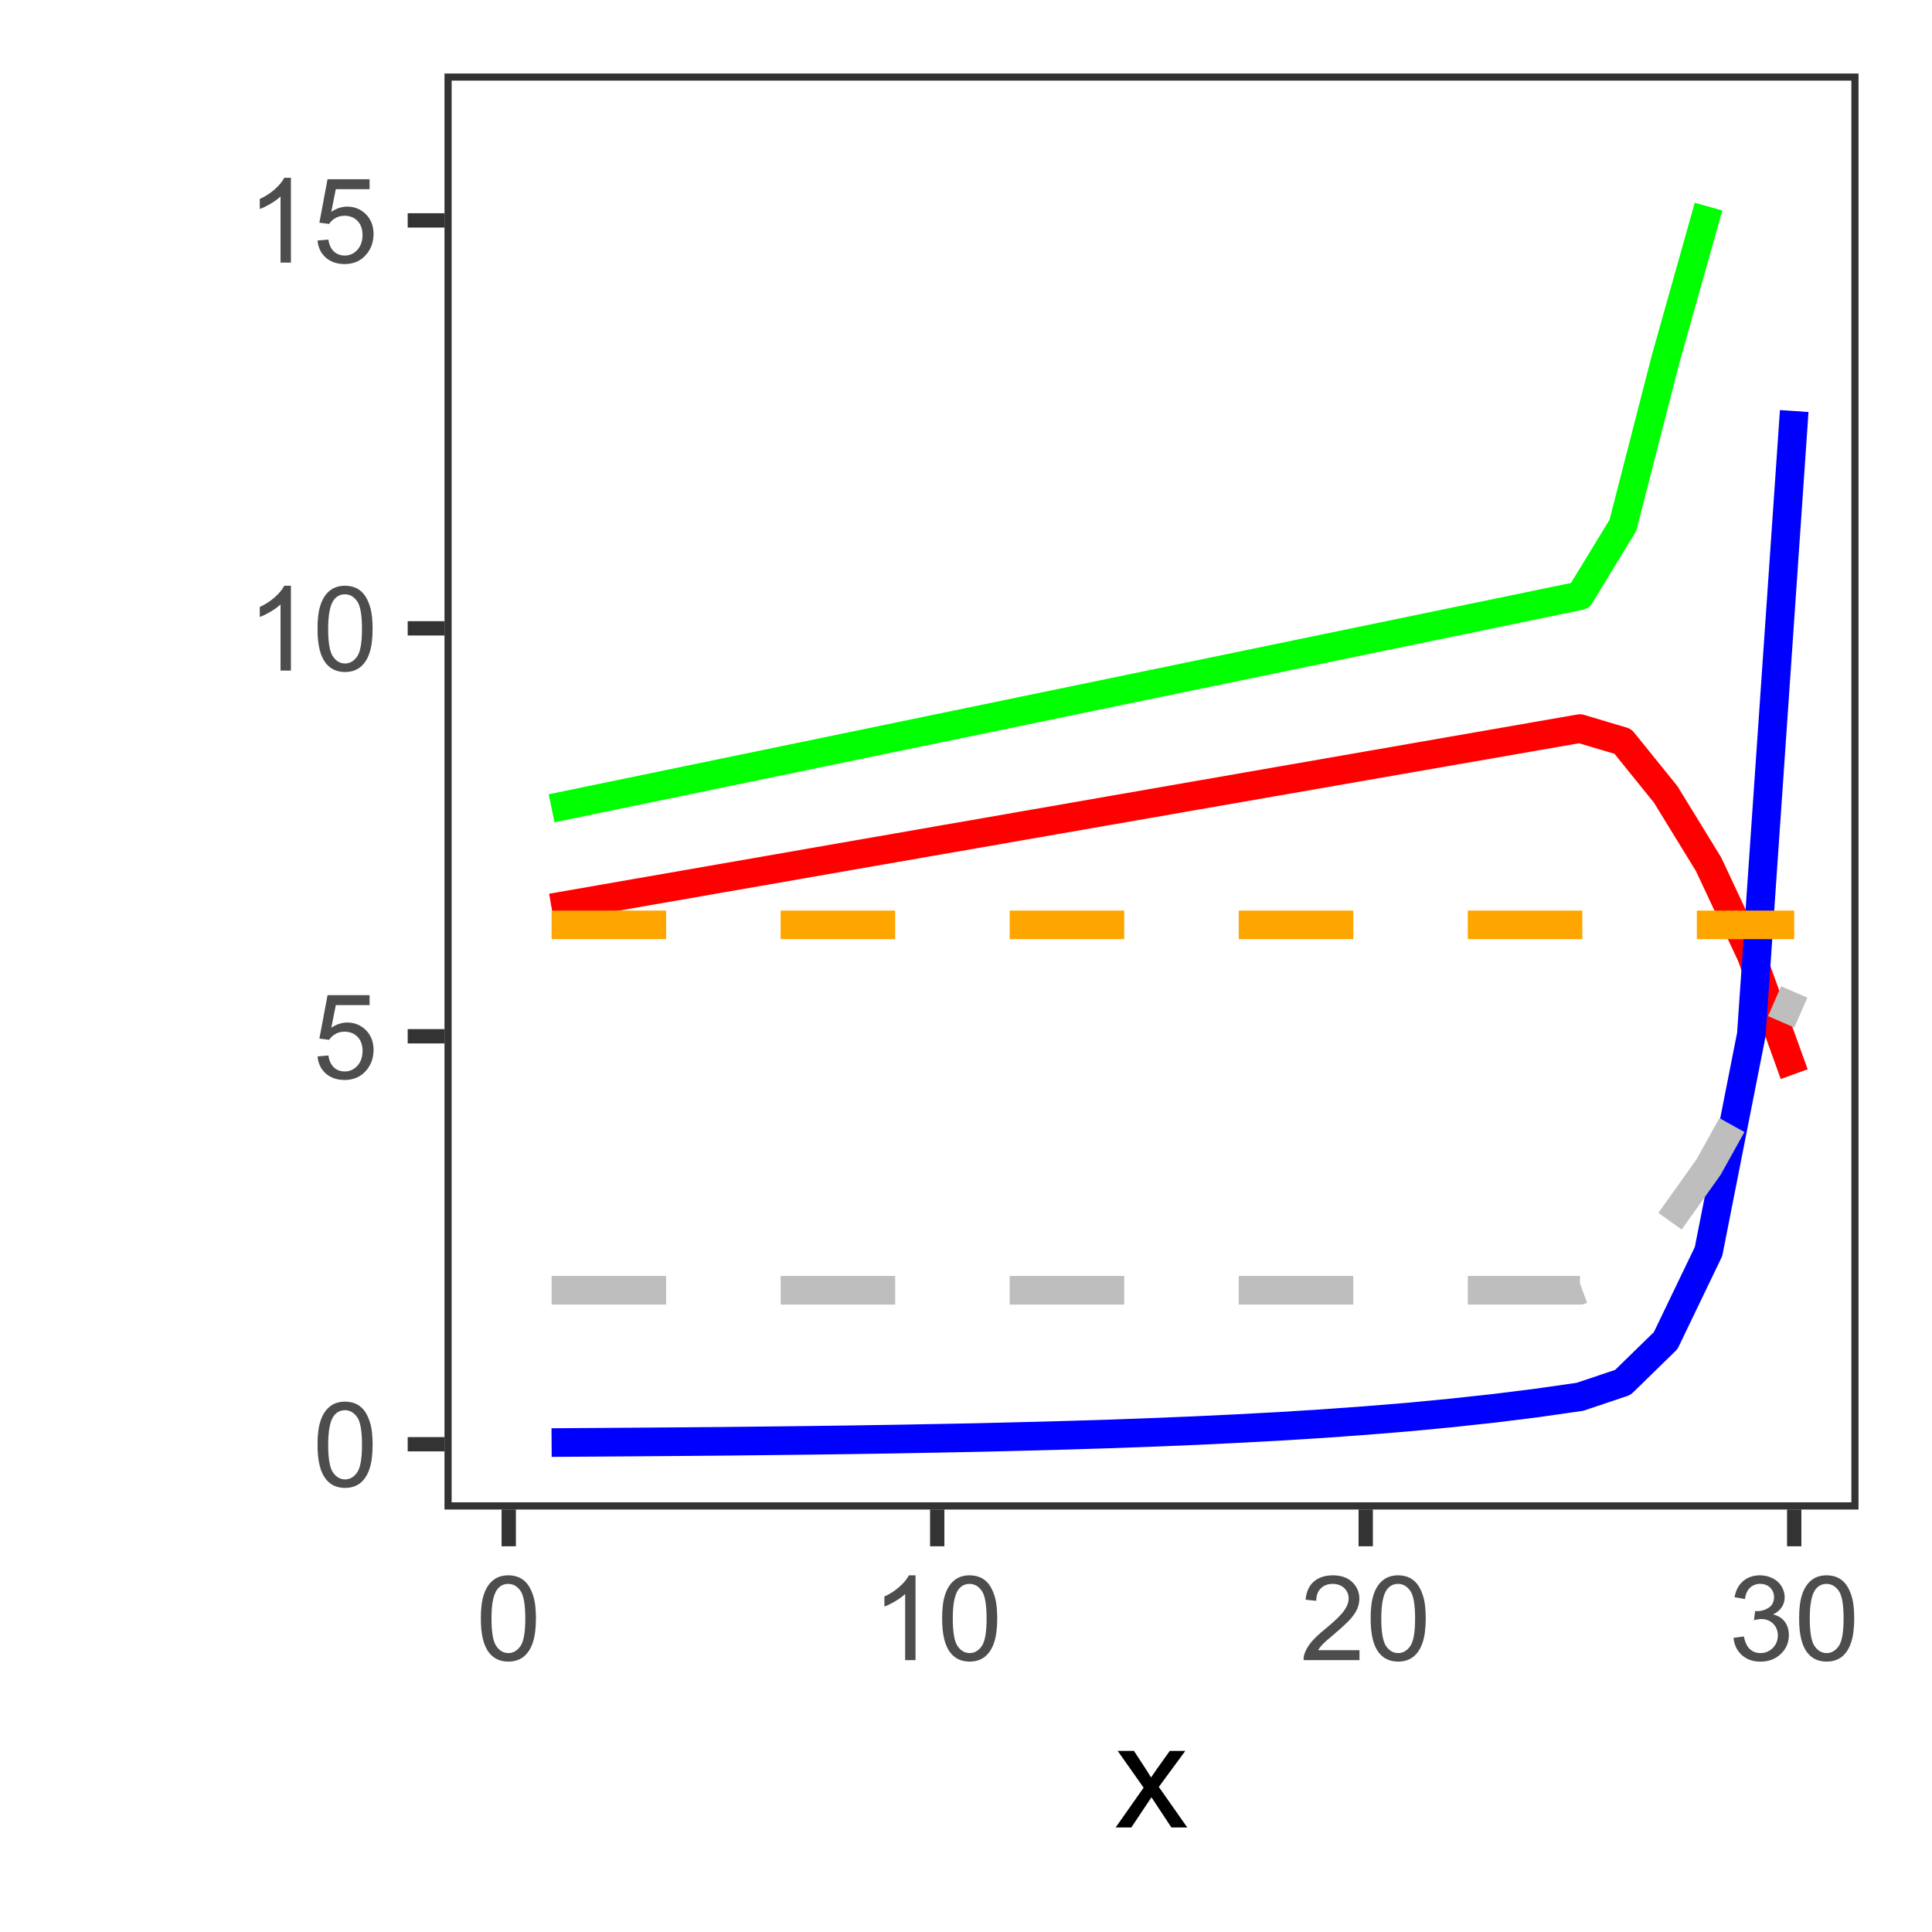
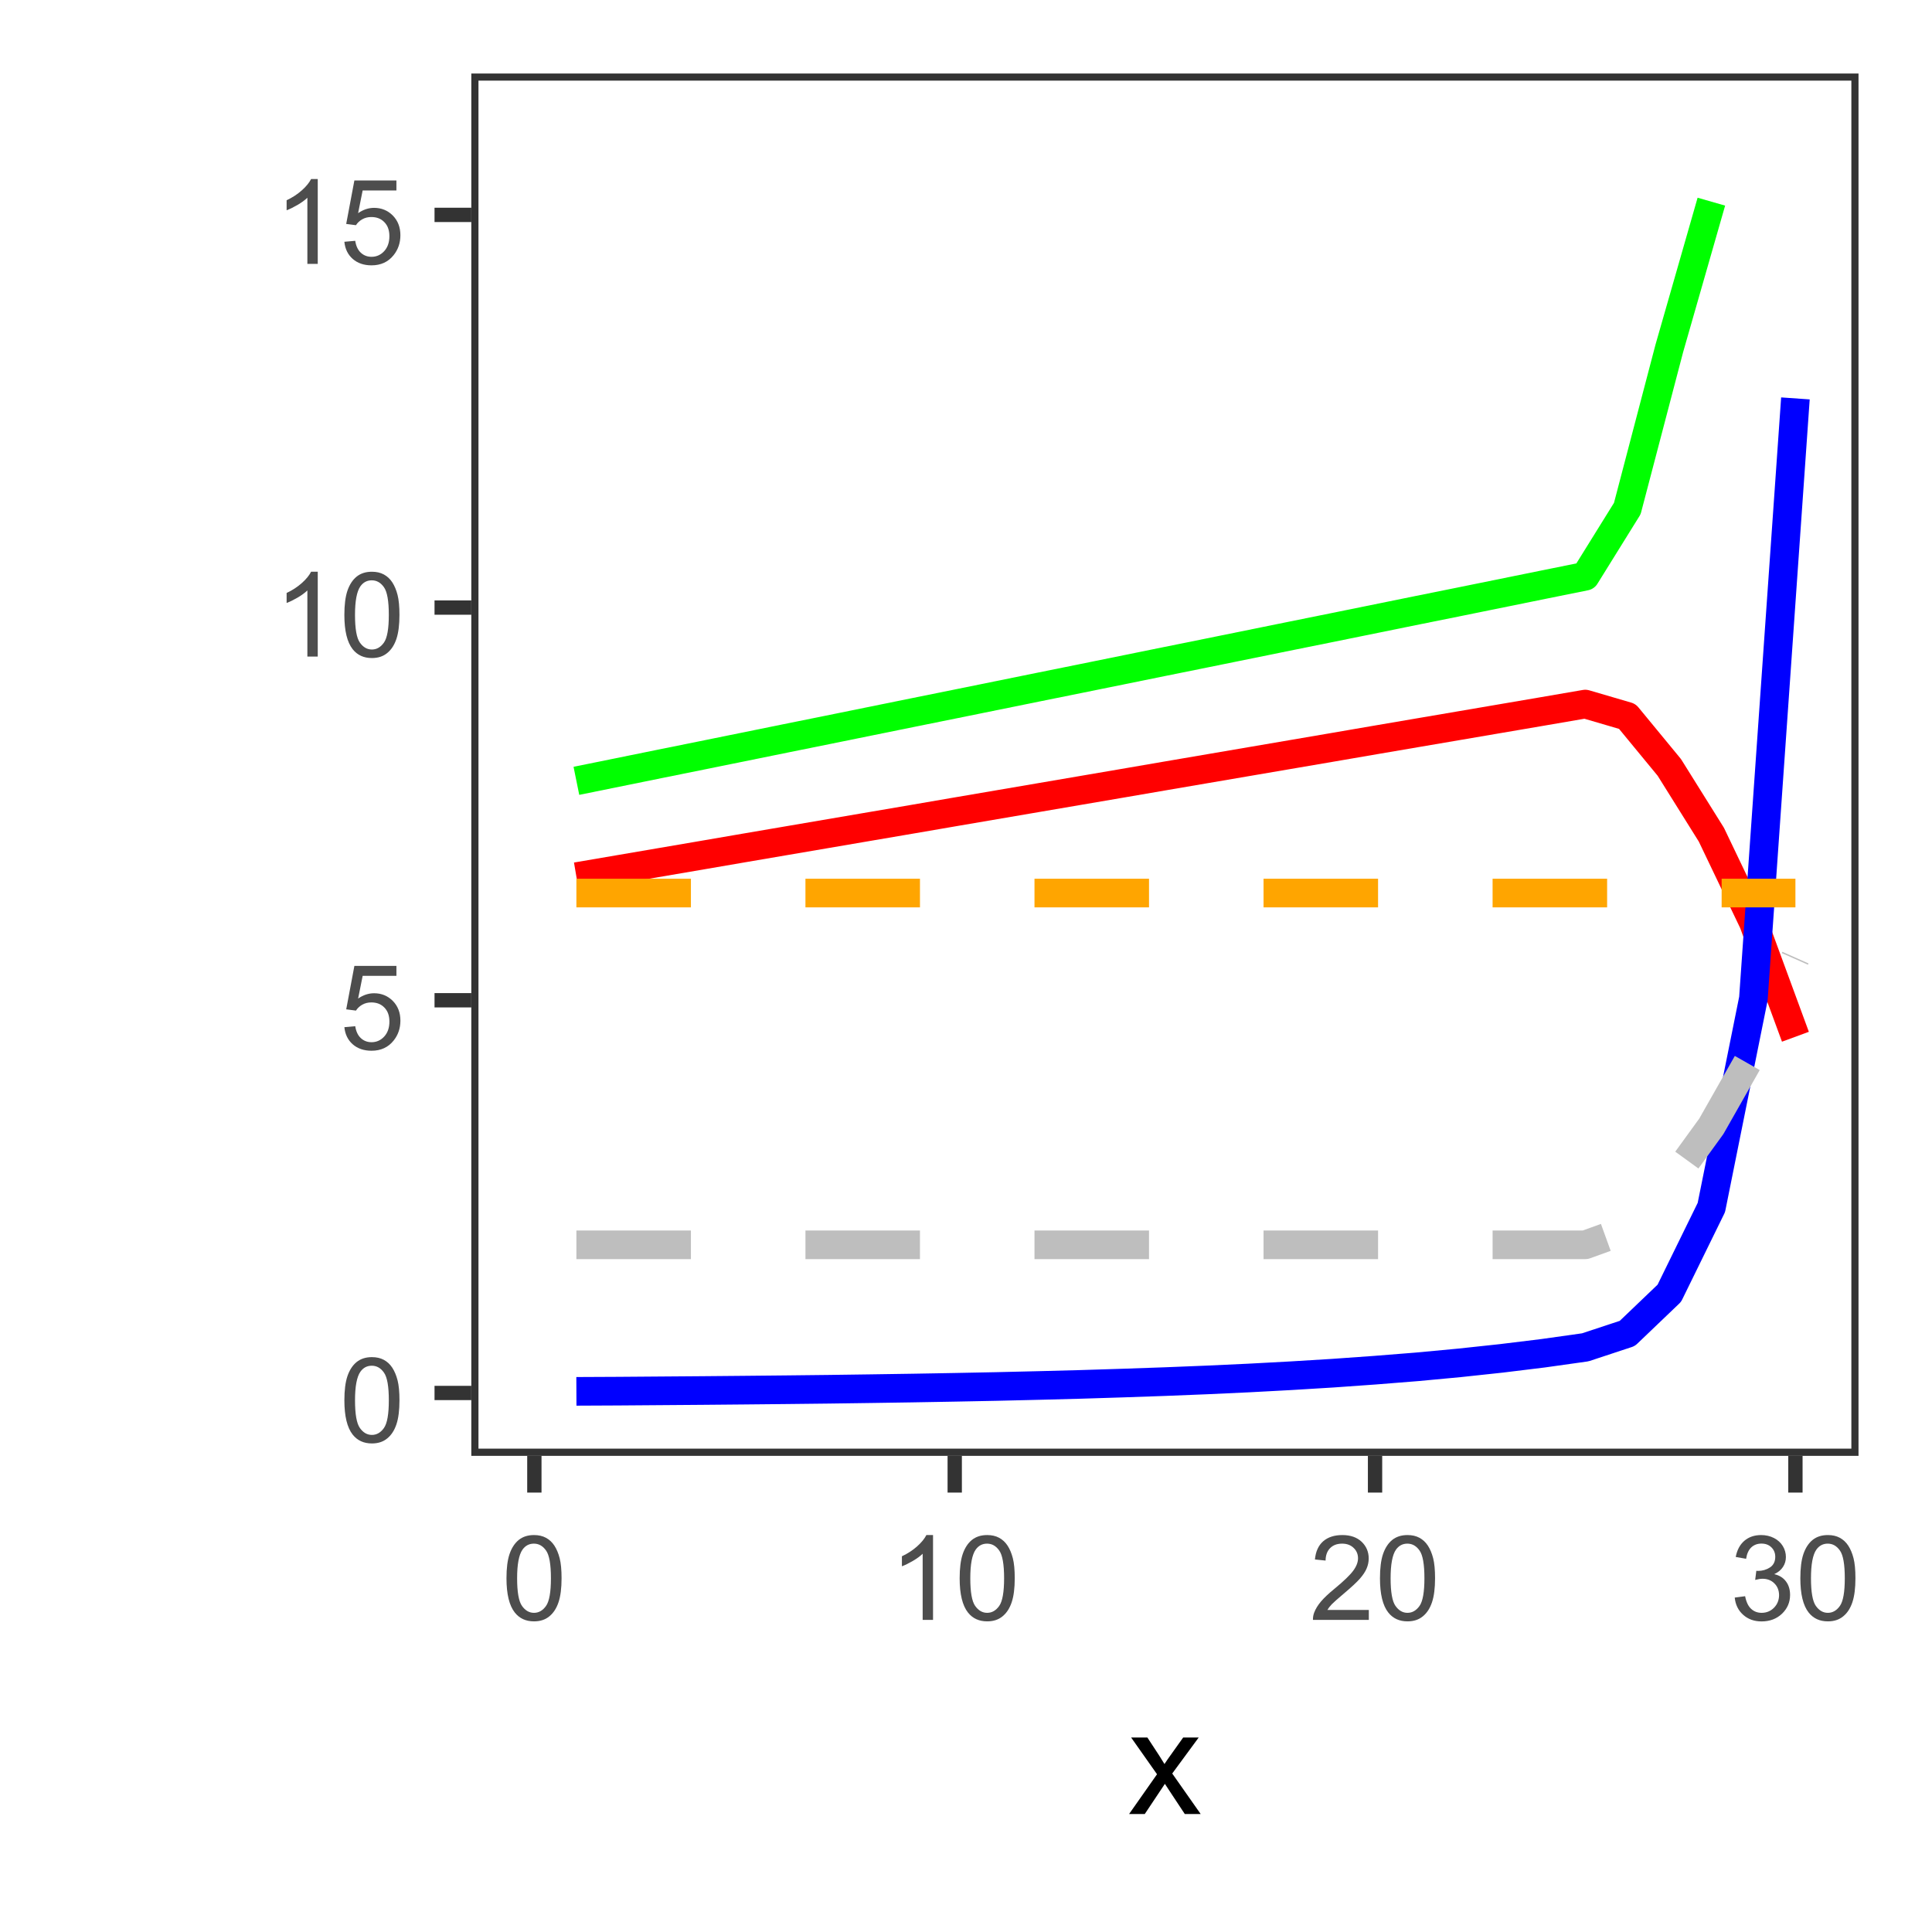
- <svg xmlns="http://www.w3.org/2000/svg" xmlns:xlink="http://www.w3.org/1999/xlink" width="144pt" height="144pt" viewBox="0 0 144 144" version="1.1">
+ <svg xmlns="http://www.w3.org/2000/svg" xmlns:xlink="http://www.w3.org/1999/xlink" width="144" height="144" viewBox="0 0 144 144">
  <defs>
    <g>
-       <symbol overflow="visible" id="glyph0-0">
-         <path style="stroke:none;" d="M 1.102 0 L 1.102 -5.5 L 5.5 -5.5 L 5.5 0 Z M 1.238 -0.137 L 5.363 -0.137 L 5.363 -5.363 L 1.238 -5.363 Z M 1.238 -0.137 " />
-       </symbol>
-       <symbol overflow="visible" id="glyph0-1">
-         <path style="stroke:none;" d="M 0.367 -3.105 C 0.363 -3.848 0.438 -4.445 0.594 -4.902 C 0.742 -5.355 0.973 -5.707 1.277 -5.953 C 1.578 -6.199 1.957 -6.32 2.418 -6.324 C 2.754 -6.32 3.051 -6.254 3.309 -6.121 C 3.562 -5.984 3.773 -5.789 3.938 -5.531 C 4.102 -5.273 4.23 -4.961 4.328 -4.594 C 4.422 -4.227 4.469 -3.73 4.473 -3.105 C 4.469 -2.367 4.395 -1.77 4.242 -1.316 C 4.09 -0.859 3.863 -0.508 3.562 -0.262 C 3.258 -0.016 2.875 0.105 2.418 0.109 C 1.809 0.105 1.332 -0.109 0.988 -0.547 C 0.57 -1.066 0.363 -1.922 0.367 -3.105 Z M 1.16 -3.105 C 1.16 -2.07 1.281 -1.379 1.523 -1.039 C 1.766 -0.695 2.062 -0.527 2.418 -0.527 C 2.773 -0.527 3.074 -0.699 3.316 -1.043 C 3.559 -1.387 3.68 -2.074 3.68 -3.105 C 3.68 -4.145 3.559 -4.832 3.316 -5.172 C 3.074 -5.512 2.77 -5.684 2.41 -5.684 C 2.051 -5.684 1.77 -5.531 1.559 -5.234 C 1.293 -4.844 1.16 -4.137 1.16 -3.105 Z M 1.16 -3.105 " />
-       </symbol>
-       <symbol overflow="visible" id="glyph0-2">
-         <path style="stroke:none;" d="M 0.367 -1.648 L 1.176 -1.719 C 1.234 -1.32 1.375 -1.023 1.594 -0.824 C 1.812 -0.625 2.078 -0.527 2.391 -0.527 C 2.762 -0.527 3.074 -0.668 3.336 -0.949 C 3.59 -1.23 3.719 -1.602 3.723 -2.066 C 3.719 -2.504 3.594 -2.852 3.348 -3.109 C 3.098 -3.363 2.773 -3.492 2.375 -3.492 C 2.125 -3.492 1.902 -3.434 1.703 -3.32 C 1.5 -3.207 1.344 -3.062 1.23 -2.883 L 0.504 -2.977 L 1.113 -6.215 L 4.246 -6.215 L 4.246 -5.473 L 1.73 -5.473 L 1.391 -3.781 C 1.766 -4.039 2.164 -4.172 2.582 -4.176 C 3.129 -4.172 3.594 -3.98 3.973 -3.605 C 4.352 -3.223 4.539 -2.734 4.543 -2.137 C 4.539 -1.562 4.375 -1.07 4.043 -0.656 C 3.637 -0.148 3.086 0.105 2.391 0.109 C 1.816 0.105 1.348 -0.051 0.984 -0.371 C 0.621 -0.691 0.414 -1.117 0.367 -1.648 Z M 0.367 -1.648 " />
-       </symbol>
-       <symbol overflow="visible" id="glyph0-3">
-         <path style="stroke:none;" d="M 3.277 0 L 2.504 0 L 2.504 -4.93 C 2.316 -4.75 2.074 -4.574 1.773 -4.395 C 1.469 -4.215 1.195 -4.082 0.957 -3.996 L 0.957 -4.742 C 1.387 -4.941 1.766 -5.188 2.09 -5.48 C 2.414 -5.77 2.645 -6.051 2.781 -6.324 L 3.277 -6.324 Z M 3.277 0 " />
-       </symbol>
-       <symbol overflow="visible" id="glyph0-4">
-         <path style="stroke:none;" d="M 4.43 -0.742 L 4.43 0 L 0.266 0 C 0.258 -0.188 0.289 -0.367 0.355 -0.539 C 0.461 -0.82 0.629 -1.098 0.863 -1.375 C 1.094 -1.648 1.434 -1.965 1.879 -2.328 C 2.562 -2.887 3.023 -3.332 3.266 -3.664 C 3.5 -3.988 3.621 -4.301 3.625 -4.594 C 3.621 -4.898 3.512 -5.156 3.297 -5.367 C 3.074 -5.578 2.789 -5.684 2.441 -5.684 C 2.066 -5.684 1.77 -5.57 1.547 -5.348 C 1.32 -5.125 1.207 -4.816 1.207 -4.422 L 0.414 -4.504 C 0.465 -5.094 0.668 -5.543 1.027 -5.855 C 1.379 -6.164 1.855 -6.32 2.457 -6.324 C 3.059 -6.32 3.539 -6.152 3.891 -5.82 C 4.242 -5.484 4.418 -5.07 4.422 -4.578 C 4.418 -4.32 4.367 -4.074 4.266 -3.832 C 4.164 -3.59 3.992 -3.332 3.754 -3.062 C 3.512 -2.793 3.113 -2.426 2.562 -1.957 C 2.094 -1.566 1.797 -1.301 1.664 -1.16 C 1.531 -1.02 1.422 -0.879 1.34 -0.742 Z M 4.43 -0.742 " />
-       </symbol>
-       <symbol overflow="visible" id="glyph0-5">
-         <path style="stroke:none;" d="M 0.371 -1.664 L 1.145 -1.766 C 1.23 -1.324 1.383 -1.008 1.598 -0.816 C 1.809 -0.621 2.066 -0.527 2.375 -0.527 C 2.734 -0.527 3.043 -0.652 3.297 -0.906 C 3.547 -1.156 3.672 -1.469 3.676 -1.844 C 3.672 -2.195 3.555 -2.488 3.324 -2.719 C 3.09 -2.949 2.797 -3.062 2.441 -3.066 C 2.293 -3.062 2.109 -3.035 1.895 -2.98 L 1.98 -3.66 C 2.031 -3.652 2.07 -3.648 2.105 -3.652 C 2.434 -3.648 2.73 -3.734 2.996 -3.91 C 3.254 -4.078 3.387 -4.344 3.391 -4.703 C 3.387 -4.984 3.289 -5.219 3.102 -5.406 C 2.906 -5.59 2.66 -5.684 2.359 -5.688 C 2.055 -5.684 1.805 -5.59 1.605 -5.402 C 1.402 -5.215 1.273 -4.93 1.219 -4.555 L 0.445 -4.691 C 0.539 -5.207 0.754 -5.609 1.09 -5.895 C 1.426 -6.18 1.844 -6.32 2.344 -6.324 C 2.688 -6.32 3.004 -6.246 3.293 -6.102 C 3.582 -5.953 3.801 -5.754 3.953 -5.5 C 4.105 -5.242 4.184 -4.973 4.184 -4.688 C 4.184 -4.414 4.109 -4.164 3.965 -3.945 C 3.816 -3.719 3.602 -3.543 3.316 -3.41 C 3.688 -3.324 3.977 -3.145 4.184 -2.875 C 4.391 -2.602 4.492 -2.262 4.496 -1.859 C 4.492 -1.305 4.293 -0.84 3.895 -0.461 C 3.492 -0.078 2.984 0.109 2.371 0.113 C 1.816 0.109 1.355 -0.051 0.992 -0.379 C 0.625 -0.707 0.418 -1.137 0.371 -1.664 Z M 0.371 -1.664 " />
-       </symbol>
-       <symbol overflow="visible" id="glyph1-0">
-         <path style="stroke:none;" d="M 1.375 0 L 1.375 -6.875 L 6.875 -6.875 L 6.875 0 Z M 1.547 -0.172 L 6.703 -0.172 L 6.703 -6.703 L 1.547 -6.703 Z M 1.547 -0.172 " />
-       </symbol>
-       <symbol overflow="visible" id="glyph1-1">
-         <path style="stroke:none;" d="M 0.082 0 L 2.164 -2.965 L 0.234 -5.703 L 1.445 -5.703 L 2.32 -4.367 C 2.484 -4.109 2.617 -3.898 2.719 -3.727 C 2.875 -3.961 3.02 -4.168 3.152 -4.355 L 4.113 -5.703 L 5.27 -5.703 L 3.297 -3.02 L 5.418 0 L 4.234 0 L 3.062 -1.773 L 2.75 -2.25 L 1.25 0 Z M 0.082 0 " />
-       </symbol>
+       <g id="glyph-0-0">
+         <path d="M 0.367 -3.105 C 0.367 -3.852 0.441 -4.449 0.594 -4.906 C 0.75 -5.359 0.977 -5.711 1.277 -5.957 C 1.582 -6.203 1.961 -6.324 2.418 -6.324 C 2.758 -6.324 3.055 -6.258 3.309 -6.121 C 3.562 -5.984 3.773 -5.789 3.941 -5.531 C 4.105 -5.277 4.238 -4.965 4.332 -4.594 C 4.426 -4.227 4.473 -3.73 4.473 -3.105 C 4.473 -2.367 4.398 -1.77 4.246 -1.316 C 4.094 -0.863 3.867 -0.512 3.562 -0.266 C 3.262 -0.016 2.879 0.109 2.418 0.109 C 1.812 0.109 1.336 -0.109 0.988 -0.547 C 0.574 -1.07 0.367 -1.922 0.367 -3.105 M 1.16 -3.105 C 1.16 -2.074 1.281 -1.383 1.523 -1.043 C 1.766 -0.699 2.062 -0.527 2.418 -0.527 C 2.773 -0.527 3.074 -0.699 3.316 -1.043 C 3.559 -1.387 3.68 -2.074 3.68 -3.105 C 3.68 -4.145 3.559 -4.832 3.316 -5.172 C 3.074 -5.516 2.773 -5.684 2.41 -5.684 C 2.055 -5.684 1.773 -5.535 1.559 -5.234 C 1.293 -4.852 1.16 -4.141 1.16 -3.105 Z M 1.16 -3.105 " />
+       </g>
+       <g id="glyph-0-1">
+         <path d="M 0.367 -1.648 L 1.176 -1.719 C 1.238 -1.324 1.379 -1.027 1.598 -0.828 C 1.816 -0.629 2.078 -0.527 2.391 -0.527 C 2.762 -0.527 3.078 -0.668 3.336 -0.949 C 3.594 -1.23 3.723 -1.602 3.723 -2.066 C 3.723 -2.508 3.598 -2.855 3.348 -3.109 C 3.102 -3.367 2.777 -3.492 2.375 -3.492 C 2.125 -3.492 1.902 -3.438 1.703 -3.324 C 1.5 -3.211 1.344 -3.062 1.23 -2.883 L 0.504 -2.977 L 1.113 -6.215 L 4.246 -6.215 L 4.246 -5.473 L 1.73 -5.473 L 1.391 -3.781 C 1.77 -4.043 2.168 -4.176 2.582 -4.176 C 3.133 -4.176 3.598 -3.984 3.977 -3.605 C 4.352 -3.223 4.543 -2.734 4.543 -2.137 C 4.543 -1.566 4.375 -1.074 4.043 -0.656 C 3.641 -0.148 3.09 0.109 2.391 0.109 C 1.816 0.109 1.348 -0.055 0.984 -0.375 C 0.625 -0.695 0.418 -1.121 0.367 -1.648 Z M 0.367 -1.648 " />
+       </g>
+       <g id="glyph-0-2">
+         <path d="M 3.277 0 L 2.504 0 L 2.504 -4.93 C 2.32 -4.75 2.074 -4.574 1.773 -4.395 C 1.469 -4.219 1.199 -4.086 0.957 -3.996 L 0.957 -4.742 C 1.391 -4.945 1.77 -5.195 2.094 -5.484 C 2.418 -5.773 2.645 -6.055 2.781 -6.324 L 3.277 -6.324 Z M 3.277 0 " />
+       </g>
+       <g id="glyph-0-3">
+         <path d="M 4.43 -0.742 L 4.43 0 L 0.266 0 C 0.262 -0.188 0.289 -0.367 0.355 -0.539 C 0.461 -0.82 0.633 -1.102 0.867 -1.375 C 1.098 -1.648 1.438 -1.969 1.879 -2.328 C 2.562 -2.891 3.023 -3.336 3.266 -3.664 C 3.508 -3.992 3.625 -4.301 3.625 -4.594 C 3.625 -4.898 3.516 -5.16 3.297 -5.367 C 3.078 -5.578 2.793 -5.684 2.441 -5.684 C 2.066 -5.684 1.77 -5.574 1.547 -5.352 C 1.324 -5.125 1.211 -4.816 1.207 -4.422 L 0.414 -4.504 C 0.469 -5.098 0.672 -5.547 1.027 -5.859 C 1.383 -6.168 1.859 -6.324 2.457 -6.324 C 3.062 -6.324 3.539 -6.156 3.895 -5.824 C 4.246 -5.488 4.422 -5.07 4.422 -4.578 C 4.422 -4.324 4.371 -4.078 4.266 -3.832 C 4.164 -3.59 3.992 -3.332 3.754 -3.062 C 3.516 -2.793 3.117 -2.426 2.562 -1.957 C 2.098 -1.566 1.801 -1.301 1.668 -1.164 C 1.535 -1.023 1.426 -0.883 1.34 -0.742 Z M 4.43 -0.742 " />
+       </g>
+       <g id="glyph-0-4">
+         <path d="M 0.371 -1.664 L 1.145 -1.766 C 1.23 -1.328 1.383 -1.012 1.598 -0.82 C 1.809 -0.625 2.07 -0.527 2.375 -0.527 C 2.738 -0.527 3.047 -0.656 3.297 -0.906 C 3.547 -1.16 3.672 -1.473 3.676 -1.844 C 3.672 -2.199 3.559 -2.492 3.324 -2.723 C 3.094 -2.953 2.797 -3.066 2.441 -3.066 C 2.293 -3.066 2.113 -3.039 1.895 -2.98 L 1.98 -3.66 C 2.031 -3.656 2.074 -3.652 2.105 -3.652 C 2.434 -3.652 2.73 -3.738 2.996 -3.91 C 3.258 -4.082 3.391 -4.348 3.391 -4.703 C 3.391 -4.988 3.293 -5.223 3.102 -5.41 C 2.91 -5.598 2.664 -5.688 2.359 -5.688 C 2.059 -5.688 1.809 -5.594 1.605 -5.406 C 1.406 -5.215 1.277 -4.934 1.219 -4.555 L 0.445 -4.691 C 0.543 -5.211 0.758 -5.613 1.09 -5.898 C 1.426 -6.184 1.844 -6.324 2.344 -6.324 C 2.688 -6.324 3.004 -6.25 3.293 -6.105 C 3.582 -5.957 3.801 -5.754 3.957 -5.5 C 4.109 -5.246 4.184 -4.973 4.184 -4.688 C 4.184 -4.414 4.113 -4.168 3.965 -3.945 C 3.82 -3.723 3.605 -3.543 3.316 -3.41 C 3.691 -3.324 3.98 -3.148 4.184 -2.875 C 4.391 -2.605 4.496 -2.266 4.496 -1.859 C 4.496 -1.312 4.293 -0.844 3.895 -0.461 C 3.492 -0.078 2.984 0.113 2.371 0.113 C 1.82 0.113 1.359 -0.055 0.996 -0.383 C 0.629 -0.711 0.422 -1.141 0.371 -1.664 Z M 0.371 -1.664 " />
+       </g>
+       <g id="glyph-1-0">
+         <path d="M 0.082 0 L 2.164 -2.965 L 0.234 -5.703 L 1.445 -5.703 L 2.32 -4.367 C 2.484 -4.113 2.617 -3.898 2.719 -3.727 C 2.875 -3.965 3.02 -4.172 3.152 -4.355 L 4.113 -5.703 L 5.27 -5.703 L 3.297 -3.02 L 5.418 0 L 4.234 0 L 3.062 -1.773 L 2.75 -2.25 L 1.25 0 Z M 0.082 0 " />
+       </g>
    </g>
-     <clipPath id="clip1">
-       <path d="M 33.129 5.48 L 138.523 5.48 L 138.523 112.512 L 33.129 112.512 Z M 33.129 5.48 " />
+     <clipPath id="clip-0">
+       <path clip-rule="nonzero" d="M 35.129 5.48 L 138.523 5.48 L 138.523 108.512 L 35.129 108.512 Z M 35.129 5.48 " />
    </clipPath>
-     <clipPath id="clip2">
-       <path d="M 33.129 5.48 L 138.523 5.48 L 138.523 112.512 L 33.129 112.512 Z M 33.129 5.48 " />
+     <clipPath id="clip-1">
+       <path clip-rule="nonzero" d="M 35.129 5.48 L 138.523 5.48 L 138.523 108.512 L 35.129 108.512 Z M 35.129 5.48 " />
    </clipPath>
  </defs>
-   <g id="surface91">
-     <rect x="0" y="0" width="144" height="144" style="fill:rgb(100%,100%,100%);fill-opacity:1;stroke:none;" />
-     <rect x="0" y="0" width="144" height="144" style="fill:rgb(100%,100%,100%);fill-opacity:1;stroke:none;" />
-     <path style="fill:none;stroke-width:1.067;stroke-linecap:round;stroke-linejoin:round;stroke:rgb(100%,100%,100%);stroke-opacity:1;stroke-miterlimit:10;" d="M 0 144 L 144 144 L 144 0 L 0 0 Z M 0 144 " />
-     <g clip-path="url(#clip1)" clip-rule="nonzero">
-       <path style=" stroke:none;fill-rule:nonzero;fill:rgb(100%,100%,100%);fill-opacity:1;" d="M 33.129 112.508 L 138.523 112.508 L 138.523 5.477 L 33.129 5.477 Z M 33.129 112.508 " />
-     </g>
-     <path style="fill:none;stroke-width:2.134;stroke-linecap:butt;stroke-linejoin:round;stroke:rgb(100%,0%,0%);stroke-opacity:1;stroke-miterlimit:10;" d="M 41.113 67.664 L 44.305 67.109 L 47.5 66.551 L 50.695 65.996 L 53.887 65.438 L 57.082 64.883 L 60.273 64.324 L 63.469 63.766 L 66.66 63.211 L 69.855 62.652 L 73.051 62.098 L 76.242 61.539 L 79.438 60.984 L 82.629 60.426 L 85.824 59.871 L 89.02 59.312 L 92.211 58.758 L 95.406 58.199 L 98.598 57.645 L 101.793 57.086 L 104.988 56.531 L 108.18 55.973 L 111.375 55.418 L 114.566 54.859 L 117.762 54.305 L 120.957 55.258 L 124.148 59.207 L 127.344 64.414 L 130.535 71.215 L 133.73 80.062 " />
-     <path style="fill:none;stroke-width:2.134;stroke-linecap:butt;stroke-linejoin:round;stroke:rgb(0%,0%,100%);stroke-opacity:1;stroke-miterlimit:10;" d="M 41.113 107.52 L 44.305 107.5 L 50.695 107.453 L 53.887 107.426 L 57.082 107.391 L 60.273 107.355 L 63.469 107.312 L 66.66 107.262 L 69.855 107.203 L 73.051 107.141 L 76.242 107.062 L 79.438 106.977 L 82.629 106.879 L 85.824 106.762 L 89.02 106.633 L 92.211 106.48 L 95.406 106.309 L 98.598 106.109 L 101.793 105.879 L 104.988 105.617 L 108.18 105.312 L 111.375 104.965 L 114.566 104.566 L 117.762 104.109 L 120.957 103.035 L 124.148 99.922 L 127.344 93.281 L 130.535 77.105 L 133.73 30.637 " />
-     <path style="fill:none;stroke-width:2.134;stroke-linecap:butt;stroke-linejoin:round;stroke:rgb(0%,100%,0%);stroke-opacity:1;stroke-miterlimit:10;" d="M 41.113 60.246 L 44.305 59.586 L 50.695 58.266 L 53.887 57.605 L 57.082 56.945 L 60.273 56.285 L 63.469 55.625 L 66.66 54.965 L 73.051 53.645 L 76.242 52.984 L 79.438 52.324 L 82.629 51.664 L 89.02 50.344 L 92.211 49.684 L 95.406 49.023 L 98.598 48.363 L 104.988 47.043 L 108.18 46.383 L 111.375 45.723 L 114.566 45.062 L 117.762 44.402 L 120.957 39.164 L 124.148 26.754 L 127.344 15.402 " />
-     <path style="fill:none;stroke-width:2.134;stroke-linecap:butt;stroke-linejoin:round;stroke:rgb(100%,64.706%,0%);stroke-opacity:1;stroke-dasharray:8.536,8.536;stroke-miterlimit:10;" d="M 41.113 68.934 L 133.73 68.934 " />
-     <path style="fill:none;stroke-width:2.134;stroke-linecap:butt;stroke-linejoin:round;stroke:rgb(74.51%,74.51%,74.51%);stroke-opacity:1;stroke-dasharray:8.536,8.536;stroke-miterlimit:10;" d="M 41.113 96.168 L 117.762 96.168 L 120.957 94.992 L 124.148 91.48 L 127.344 86.992 L 130.535 81.258 L 133.73 73.934 " />
-     <g clip-path="url(#clip2)" clip-rule="nonzero">
-       <path style="fill:none;stroke-width:1.067;stroke-linecap:round;stroke-linejoin:round;stroke:rgb(20%,20%,20%);stroke-opacity:1;stroke-miterlimit:10;" d="M 33.129 112.508 L 138.523 112.508 L 138.523 5.477 L 33.129 5.477 Z M 33.129 112.508 " />
-     </g>
-     <g style="fill:rgb(30.196%,30.196%,30.196%);fill-opacity:1;">
-       <use xlink:href="#glyph0-1" x="23.301" y="110.793" />
-     </g>
-     <g style="fill:rgb(30.196%,30.196%,30.196%);fill-opacity:1;">
-       <use xlink:href="#glyph0-2" x="23.301" y="80.387" />
-     </g>
-     <g style="fill:rgb(30.196%,30.196%,30.196%);fill-opacity:1;">
-       <use xlink:href="#glyph0-3" x="18.406" y="49.98" />
-       <use xlink:href="#glyph0-1" x="23.3" y="49.98" />
-     </g>
-     <g style="fill:rgb(30.196%,30.196%,30.196%);fill-opacity:1;">
-       <use xlink:href="#glyph0-3" x="18.406" y="19.574" />
-       <use xlink:href="#glyph0-2" x="23.3" y="19.574" />
-     </g>
-     <path style="fill:none;stroke-width:1.067;stroke-linecap:butt;stroke-linejoin:round;stroke:rgb(20%,20%,20%);stroke-opacity:1;stroke-miterlimit:10;" d="M 30.387 107.645 L 33.129 107.645 " />
-     <path style="fill:none;stroke-width:1.067;stroke-linecap:butt;stroke-linejoin:round;stroke:rgb(20%,20%,20%);stroke-opacity:1;stroke-miterlimit:10;" d="M 30.387 77.238 L 33.129 77.238 " />
-     <path style="fill:none;stroke-width:1.067;stroke-linecap:butt;stroke-linejoin:round;stroke:rgb(20%,20%,20%);stroke-opacity:1;stroke-miterlimit:10;" d="M 30.387 46.832 L 33.129 46.832 " />
-     <path style="fill:none;stroke-width:1.067;stroke-linecap:butt;stroke-linejoin:round;stroke:rgb(20%,20%,20%);stroke-opacity:1;stroke-miterlimit:10;" d="M 30.387 16.426 L 33.129 16.426 " />
-     <path style="fill:none;stroke-width:1.067;stroke-linecap:butt;stroke-linejoin:round;stroke:rgb(20%,20%,20%);stroke-opacity:1;stroke-miterlimit:10;" d="M 37.918 115.25 L 37.918 112.508 " />
-     <path style="fill:none;stroke-width:1.067;stroke-linecap:butt;stroke-linejoin:round;stroke:rgb(20%,20%,20%);stroke-opacity:1;stroke-miterlimit:10;" d="M 69.855 115.25 L 69.855 112.508 " />
-     <path style="fill:none;stroke-width:1.067;stroke-linecap:butt;stroke-linejoin:round;stroke:rgb(20%,20%,20%);stroke-opacity:1;stroke-miterlimit:10;" d="M 101.793 115.25 L 101.793 112.508 " />
-     <path style="fill:none;stroke-width:1.067;stroke-linecap:butt;stroke-linejoin:round;stroke:rgb(20%,20%,20%);stroke-opacity:1;stroke-miterlimit:10;" d="M 133.73 115.25 L 133.73 112.508 " />
-     <g style="fill:rgb(30.196%,30.196%,30.196%);fill-opacity:1;">
-       <use xlink:href="#glyph0-1" x="35.473" y="123.738" />
-     </g>
-     <g style="fill:rgb(30.196%,30.196%,30.196%);fill-opacity:1;">
-       <use xlink:href="#glyph0-3" x="64.961" y="123.738" />
-       <use xlink:href="#glyph0-1" x="69.855" y="123.738" />
-     </g>
-     <g style="fill:rgb(30.196%,30.196%,30.196%);fill-opacity:1;">
-       <use xlink:href="#glyph0-4" x="96.898" y="123.738" />
-       <use xlink:href="#glyph0-1" x="101.793" y="123.738" />
-     </g>
-     <g style="fill:rgb(30.196%,30.196%,30.196%);fill-opacity:1;">
-       <use xlink:href="#glyph0-5" x="128.836" y="123.738" />
-       <use xlink:href="#glyph0-1" x="133.73" y="123.738" />
-     </g>
-     <g style="fill:rgb(0%,0%,0%);fill-opacity:1;">
-       <use xlink:href="#glyph1-1" x="83.074" y="136.207" />
-     </g>
+   <rect x="-14.4" y="-14.4" width="172.8" height="172.8" fill="rgb(100%, 100%, 100%)" fill-opacity="1" />
+   <rect x="-14.4" y="-14.4" width="172.8" height="172.8" fill="rgb(100%, 100%, 100%)" fill-opacity="1" />
+   <path fill="none" stroke-width="1.067" stroke-linecap="round" stroke-linejoin="round" stroke="rgb(100%, 100%, 100%)" stroke-opacity="1" stroke-miterlimit="10" d="M 0 144 L 144 144 L 144 0 L 0 0 Z M 0 144 " />
+   <g clip-path="url(#clip-0)">
+     <path fill-rule="nonzero" fill="rgb(100%, 100%, 100%)" fill-opacity="1" d="M 35.129 108.508 L 138.523 108.508 L 138.523 5.477 L 35.129 5.477 Z M 35.129 108.508 " />
+   </g>
+   <path fill="none" stroke-width="2.134" stroke-linecap="butt" stroke-linejoin="round" stroke="rgb(100%, 0%, 0%)" stroke-opacity="1" stroke-miterlimit="10" d="M 42.961 65.34 L 52.359 63.734 L 55.492 63.195 L 64.891 61.59 L 68.027 61.055 L 71.16 60.516 L 83.691 58.375 L 86.824 57.836 L 99.355 55.695 L 102.488 55.156 L 105.621 54.621 L 108.758 54.086 L 115.023 53.016 L 118.156 52.477 L 121.289 53.395 L 124.422 57.199 L 127.555 62.211 L 130.688 68.758 L 133.82 77.273 " />
+   <path fill="none" stroke-width="2.134" stroke-linecap="butt" stroke-linejoin="round" stroke="rgb(0%, 0%, 100%)" stroke-opacity="1" stroke-miterlimit="10" d="M 42.961 103.703 L 46.094 103.688 L 52.359 103.641 L 55.492 103.613 L 58.625 103.582 L 61.758 103.547 L 64.891 103.504 L 68.027 103.457 L 71.16 103.402 L 74.293 103.34 L 77.426 103.266 L 80.559 103.184 L 83.691 103.086 L 86.824 102.977 L 89.957 102.852 L 93.09 102.707 L 96.223 102.539 L 99.355 102.348 L 102.488 102.125 L 105.621 101.875 L 108.758 101.582 L 111.891 101.246 L 115.023 100.863 L 118.156 100.422 L 121.289 99.387 L 124.422 96.391 L 127.555 90 L 130.688 74.43 L 133.82 29.695 " />
+   <path fill="none" stroke-width="2.134" stroke-linecap="butt" stroke-linejoin="round" stroke="rgb(0%, 100%, 0%)" stroke-opacity="1" stroke-miterlimit="10" d="M 42.961 58.199 L 49.227 56.926 L 52.359 56.293 L 58.625 55.02 L 61.758 54.387 L 64.891 53.75 L 68.027 53.113 L 71.16 52.48 L 77.426 51.207 L 80.559 50.574 L 86.824 49.301 L 89.957 48.668 L 96.223 47.395 L 99.355 46.762 L 105.621 45.488 L 108.758 44.855 L 115.023 43.582 L 118.156 42.949 L 121.289 37.906 L 124.422 25.961 L 127.555 15.031 " />
+   <path fill="none" stroke-width="2.134" stroke-linecap="butt" stroke-linejoin="round" stroke="rgb(100%, 64.706%, 0%)" stroke-opacity="1" stroke-dasharray="8.536 8.536" stroke-miterlimit="10" d="M 42.961 66.562 L 133.82 66.562 " />
+   <path fill="none" stroke-width="2.134" stroke-linecap="butt" stroke-linejoin="round" stroke="rgb(74.51%, 74.51%, 74.51%)" stroke-opacity="1" stroke-dasharray="8.536 8.536" stroke-miterlimit="10" d="M 42.961 92.781 L 118.156 92.781 L 121.289 91.648 L 124.422 88.266 L 127.555 83.945 L 130.688 78.426 L 133.82 71.375 " />
+   <g clip-path="url(#clip-1)">
+     <path fill="none" stroke-width="1.067" stroke-linecap="round" stroke-linejoin="round" stroke="rgb(20%, 20%, 20%)" stroke-opacity="1" stroke-miterlimit="10" d="M 35.129 108.508 L 138.523 108.508 L 138.523 5.477 L 35.129 5.477 Z M 35.129 108.508 " />
+   </g>
+   <g fill="rgb(30.196%, 30.196%, 30.196%)" fill-opacity="1">
+     <use xlink:href="#glyph-0-0" x="25.301" y="107.477" />
+   </g>
+   <g fill="rgb(30.196%, 30.196%, 30.196%)" fill-opacity="1">
+     <use xlink:href="#glyph-0-1" x="25.301" y="78.207" />
+   </g>
+   <g fill="rgb(30.196%, 30.196%, 30.196%)" fill-opacity="1">
+     <use xlink:href="#glyph-0-2" x="20.406" y="48.938" />
+     <use xlink:href="#glyph-0-0" x="25.3" y="48.938" />
+   </g>
+   <g fill="rgb(30.196%, 30.196%, 30.196%)" fill-opacity="1">
+     <use xlink:href="#glyph-0-2" x="20.406" y="19.668" />
+     <use xlink:href="#glyph-0-1" x="25.3" y="19.668" />
+   </g>
+   <path fill="none" stroke-width="1.067" stroke-linecap="butt" stroke-linejoin="round" stroke="rgb(20%, 20%, 20%)" stroke-opacity="1" stroke-miterlimit="10" d="M 32.387 103.824 L 35.129 103.824 " />
+   <path fill="none" stroke-width="1.067" stroke-linecap="butt" stroke-linejoin="round" stroke="rgb(20%, 20%, 20%)" stroke-opacity="1" stroke-miterlimit="10" d="M 32.387 74.555 L 35.129 74.555 " />
+   <path fill="none" stroke-width="1.067" stroke-linecap="butt" stroke-linejoin="round" stroke="rgb(20%, 20%, 20%)" stroke-opacity="1" stroke-miterlimit="10" d="M 32.387 45.285 L 35.129 45.285 " />
+   <path fill="none" stroke-width="1.067" stroke-linecap="butt" stroke-linejoin="round" stroke="rgb(20%, 20%, 20%)" stroke-opacity="1" stroke-miterlimit="10" d="M 32.387 16.016 L 35.129 16.016 " />
+   <path fill="none" stroke-width="1.067" stroke-linecap="butt" stroke-linejoin="round" stroke="rgb(20%, 20%, 20%)" stroke-opacity="1" stroke-miterlimit="10" d="M 39.828 111.25 L 39.828 108.508 " />
+   <path fill="none" stroke-width="1.067" stroke-linecap="butt" stroke-linejoin="round" stroke="rgb(20%, 20%, 20%)" stroke-opacity="1" stroke-miterlimit="10" d="M 71.16 111.25 L 71.16 108.508 " />
+   <path fill="none" stroke-width="1.067" stroke-linecap="butt" stroke-linejoin="round" stroke="rgb(20%, 20%, 20%)" stroke-opacity="1" stroke-miterlimit="10" d="M 102.488 111.25 L 102.488 108.508 " />
+   <path fill="none" stroke-width="1.067" stroke-linecap="butt" stroke-linejoin="round" stroke="rgb(20%, 20%, 20%)" stroke-opacity="1" stroke-miterlimit="10" d="M 133.82 111.25 L 133.82 108.508 " />
+   <g fill="rgb(30.196%, 30.196%, 30.196%)" fill-opacity="1">
+     <use xlink:href="#glyph-0-0" x="37.383" y="120.738" />
+   </g>
+   <g fill="rgb(30.196%, 30.196%, 30.196%)" fill-opacity="1">
+     <use xlink:href="#glyph-0-2" x="66.266" y="120.738" />
+     <use xlink:href="#glyph-0-0" x="71.16" y="120.738" />
+   </g>
+   <g fill="rgb(30.196%, 30.196%, 30.196%)" fill-opacity="1">
+     <use xlink:href="#glyph-0-3" x="97.594" y="120.738" />
+     <use xlink:href="#glyph-0-0" x="102.488" y="120.738" />
+   </g>
+   <g fill="rgb(30.196%, 30.196%, 30.196%)" fill-opacity="1">
+     <use xlink:href="#glyph-0-4" x="128.926" y="120.738" />
+     <use xlink:href="#glyph-0-0" x="133.82" y="120.738" />
+   </g>
+   <g fill="rgb(0%, 0%, 0%)" fill-opacity="1">
+     <use xlink:href="#glyph-1-0" x="84.074" y="135.207" />
  </g>
</svg>
